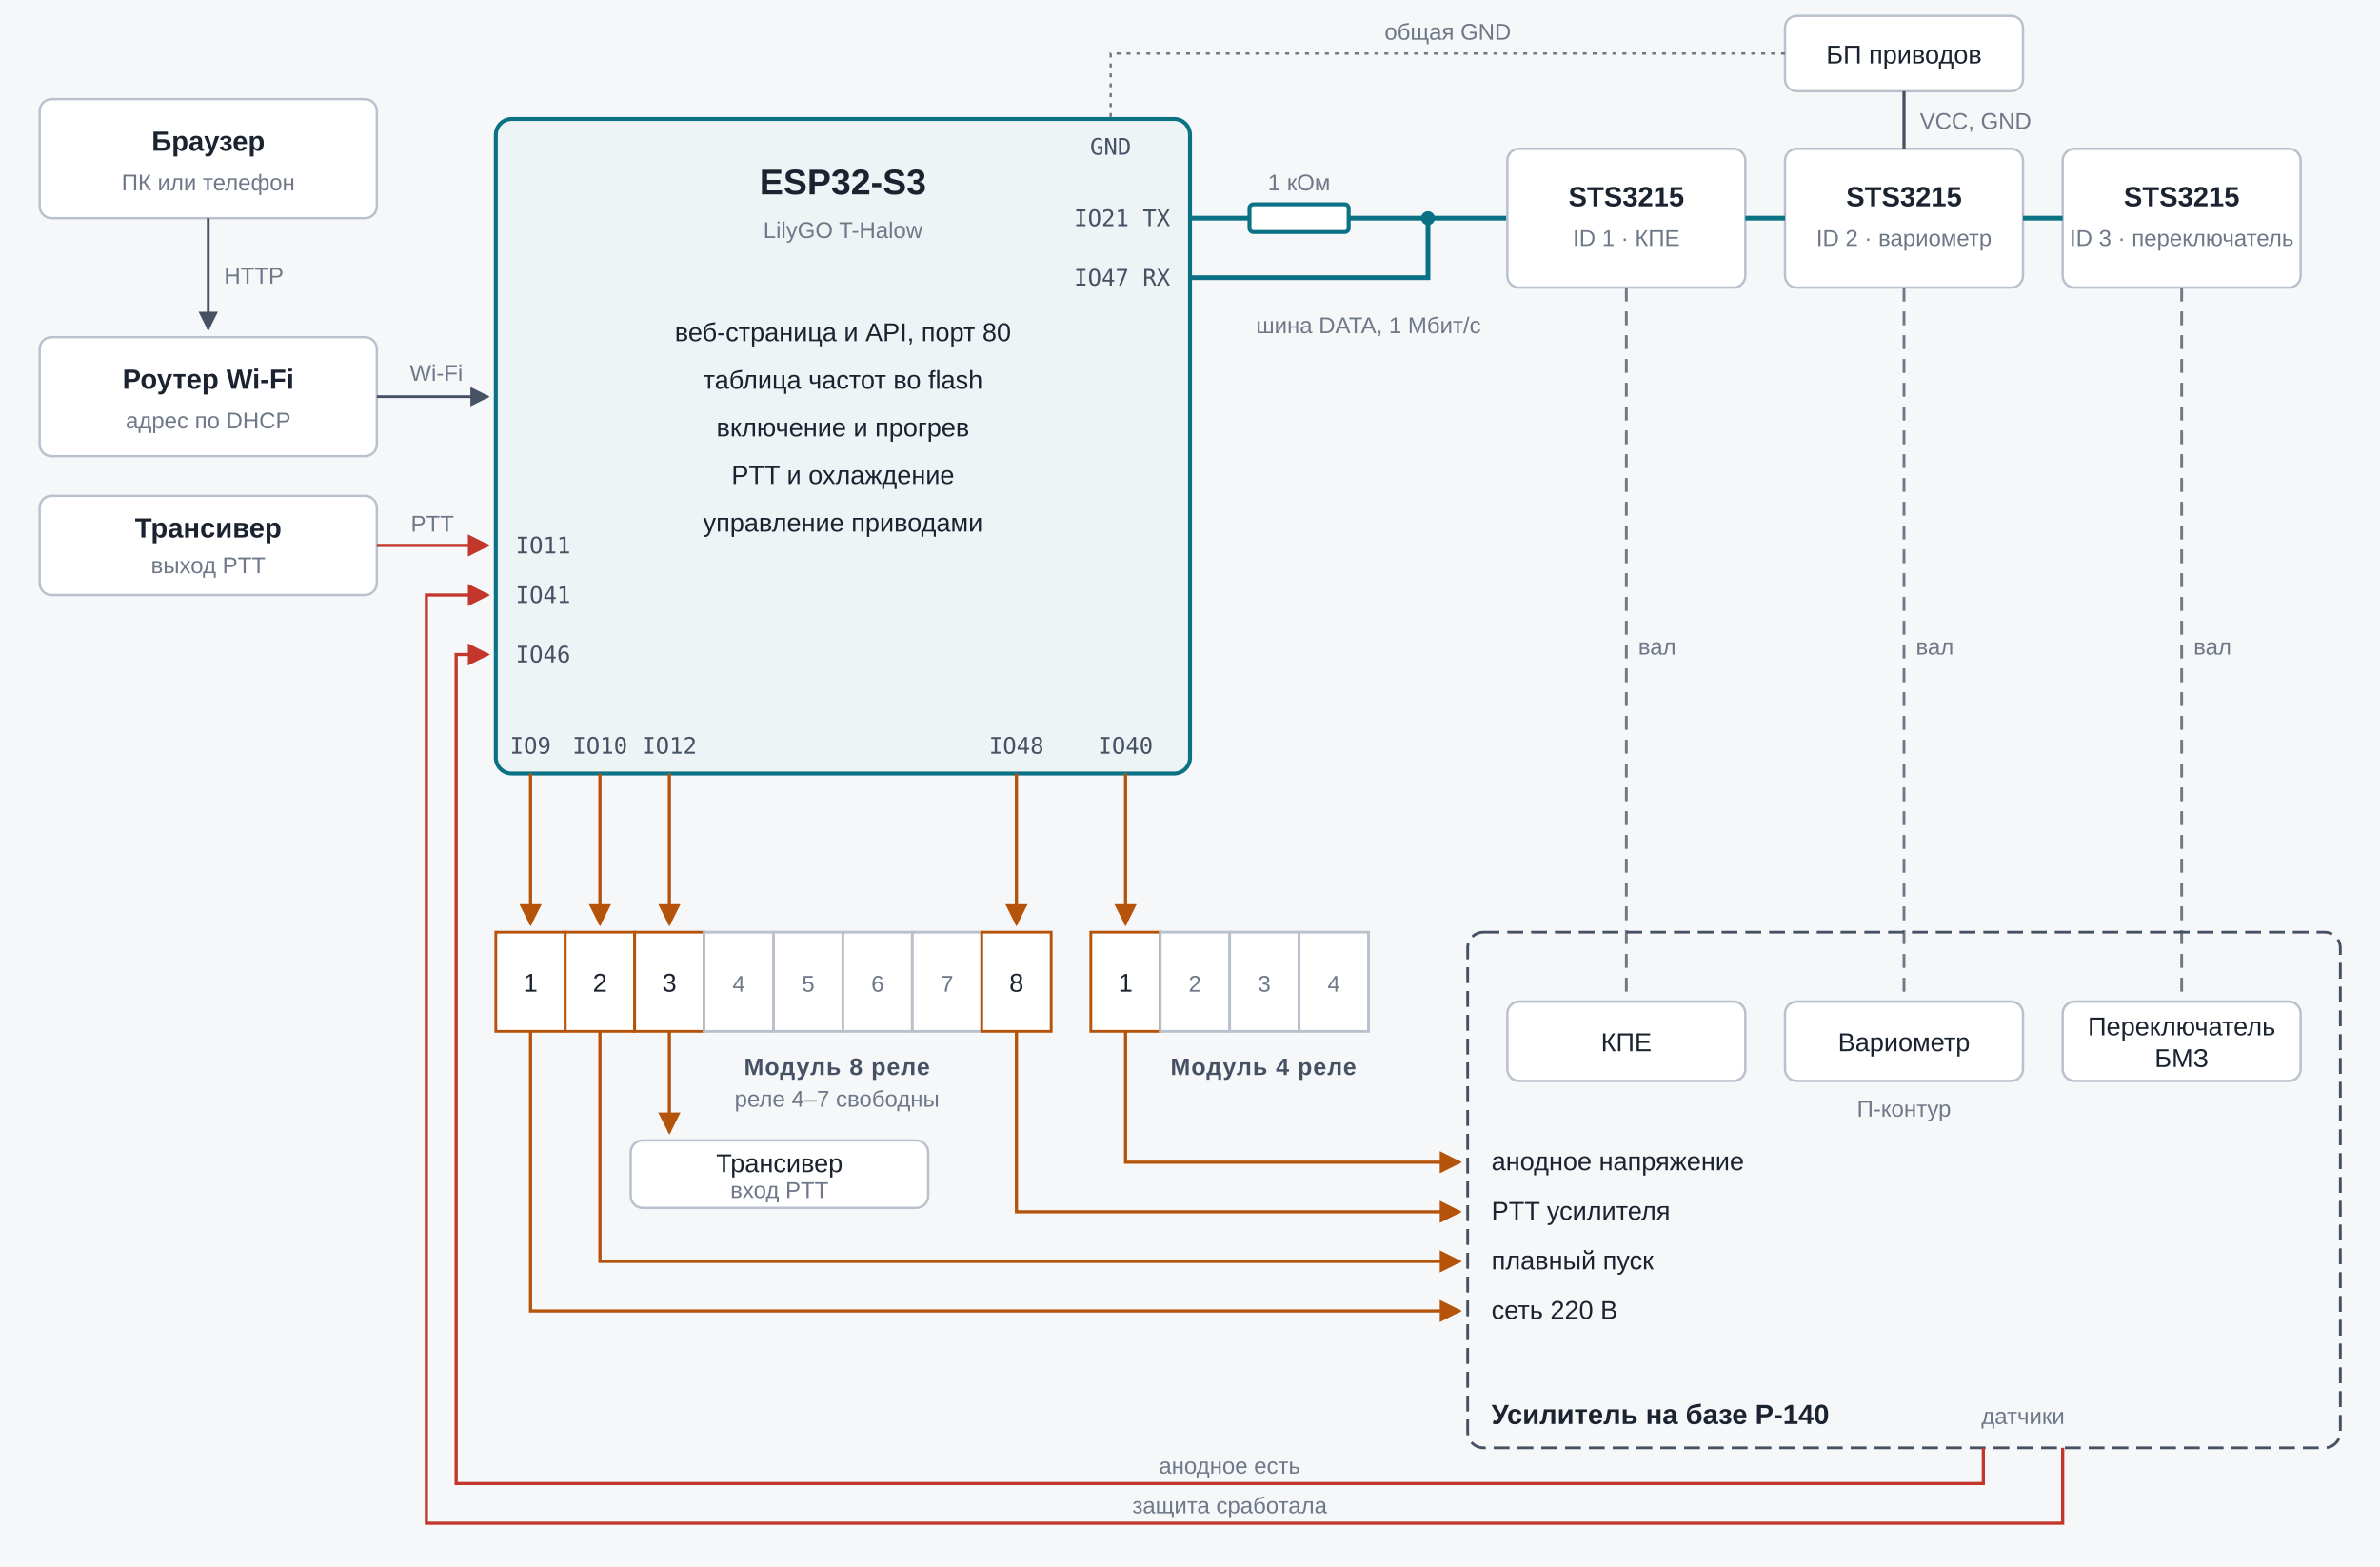
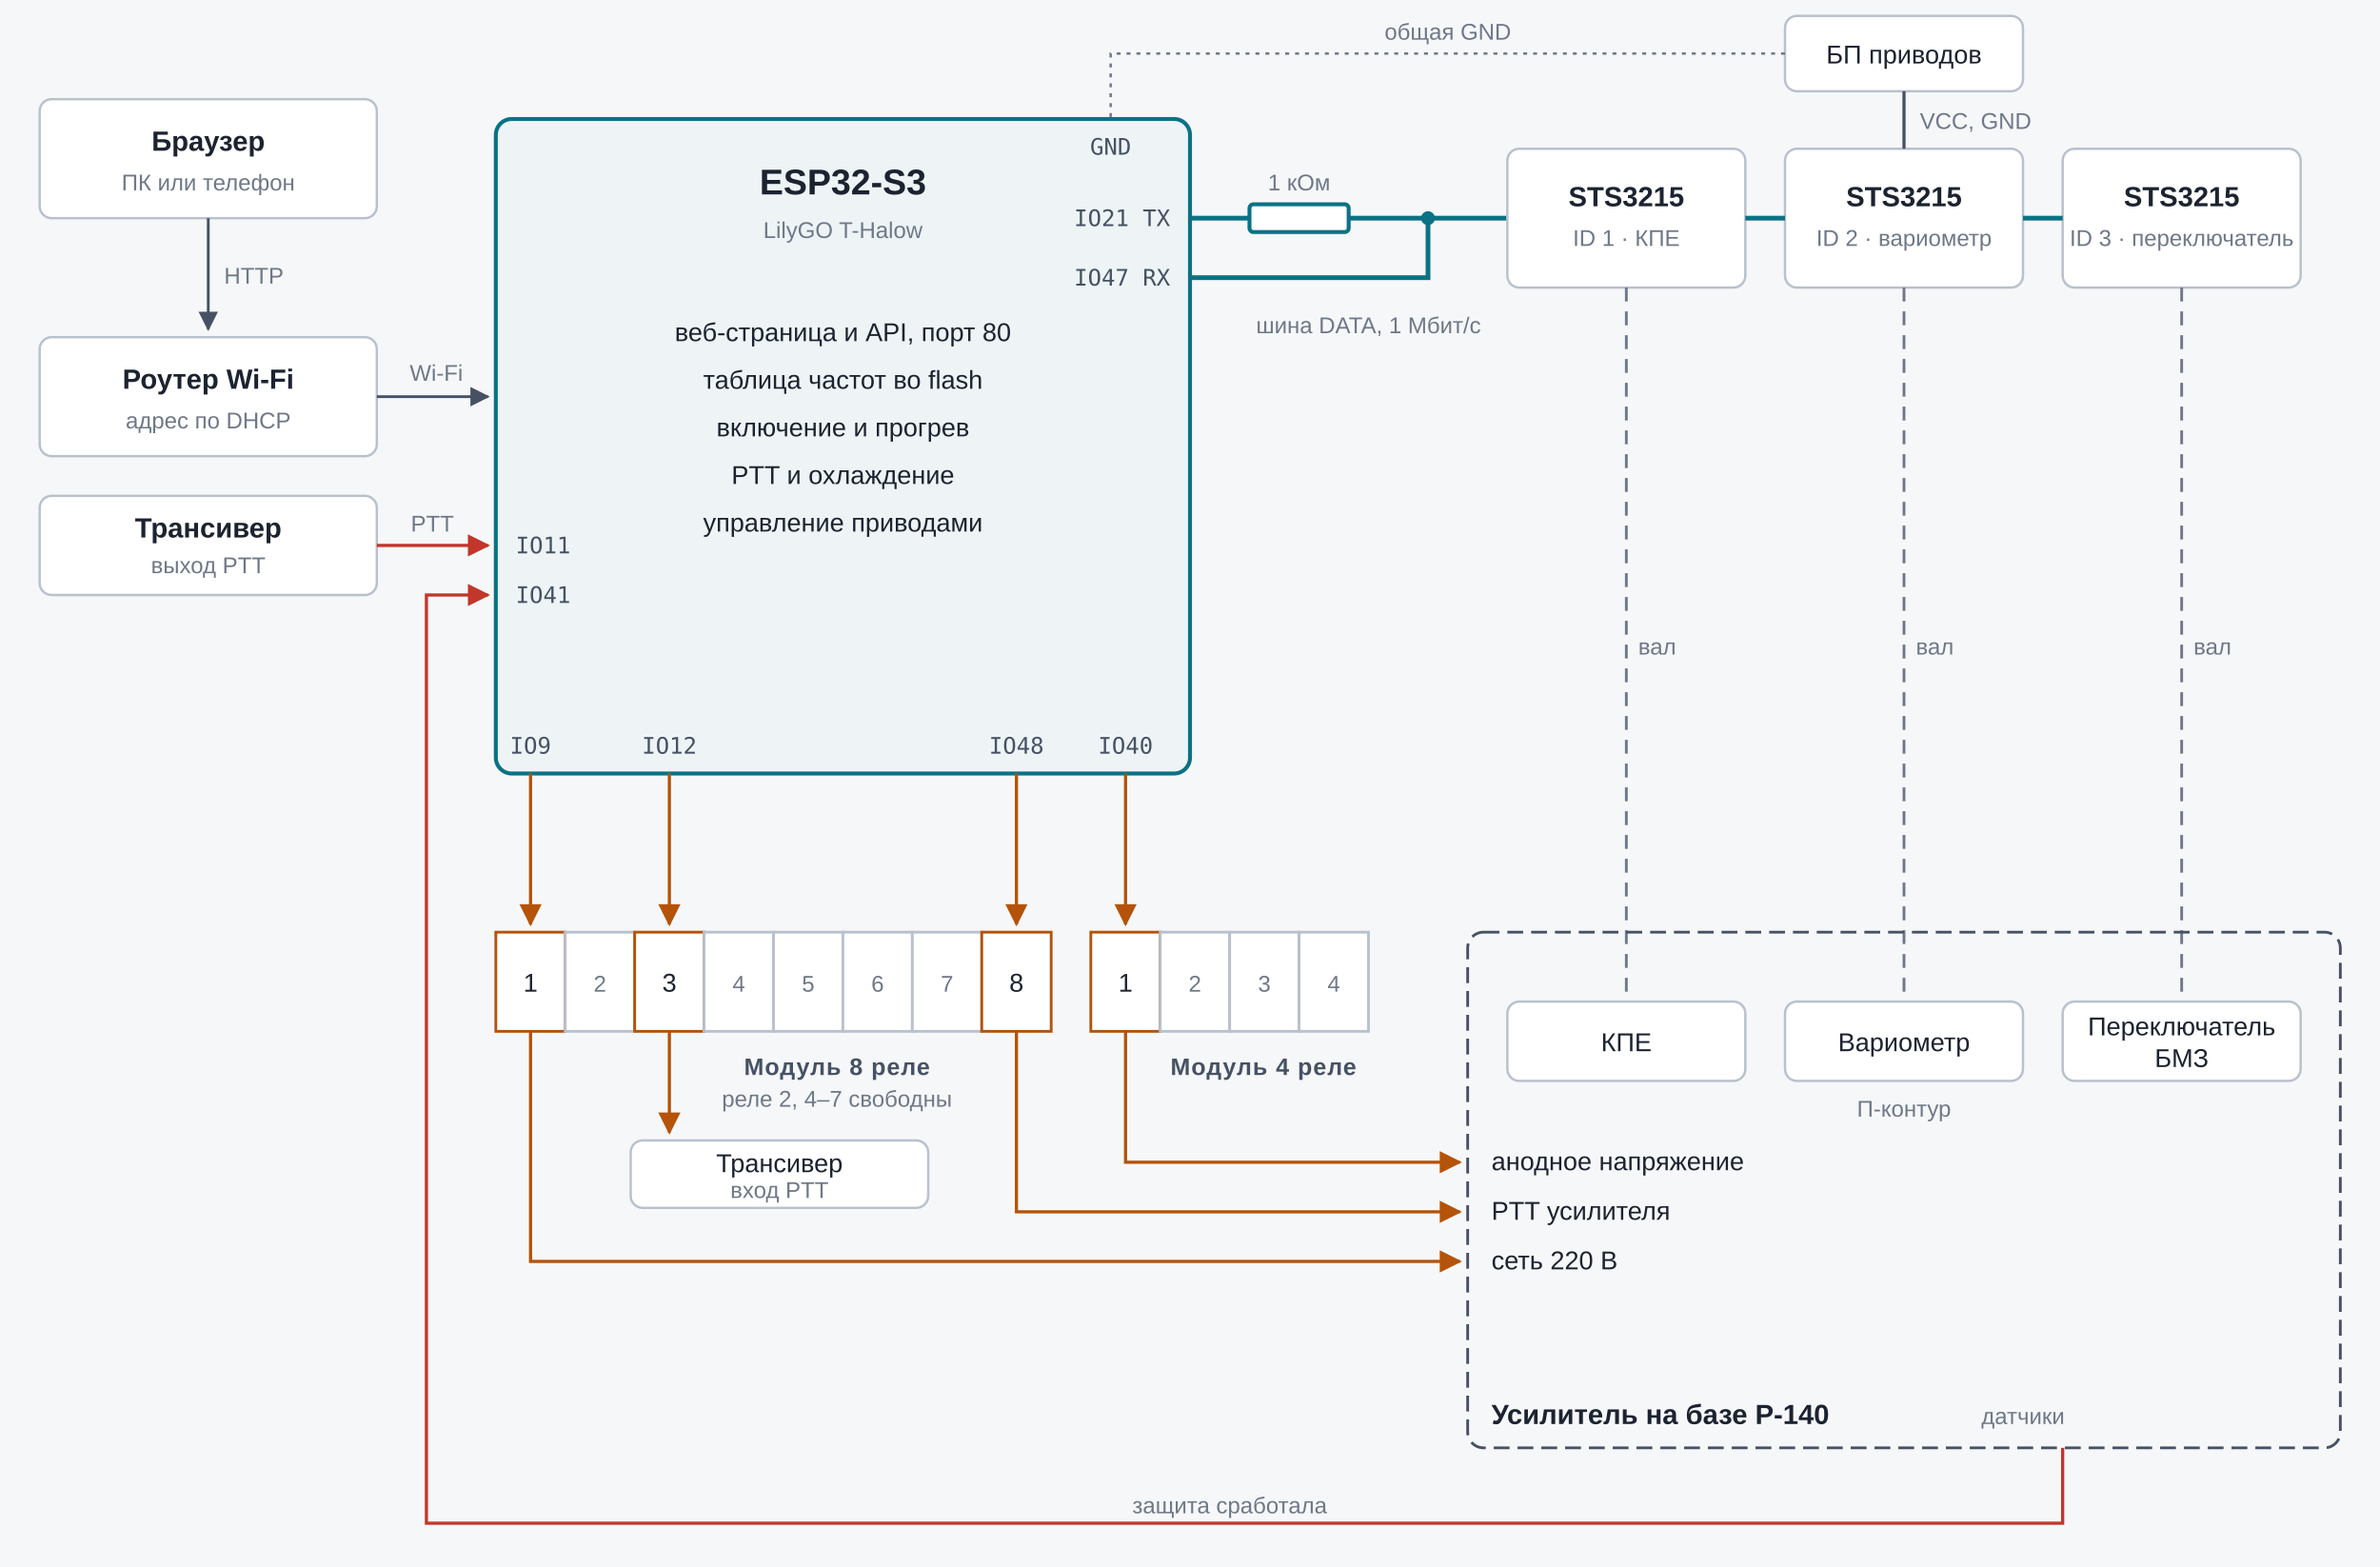
- <svg xmlns="http://www.w3.org/2000/svg" viewBox="0 0 1200 790" role="img" aria-label="Схема контроллера: браузер через роутер Wi-Fi обращается к ESP32; ESP32 по шине DATA управляет тремя сервоприводами STS3215, которые вращают КПЕ, вариометр и переключатель БМЗ; через модули реле включает сеть, плавный пуск, PTT и анодное напряжение усилителя; от трансивера получает PTT, от усилителя — сигналы защиты и наличия анодного." class="scheme">
+ <svg xmlns="http://www.w3.org/2000/svg" viewBox="0 0 1200 790" role="img" aria-label="Схема контроллера: браузер через роутер Wi-Fi обращается к ESP32; ESP32 по шине DATA управляет тремя сервоприводами STS3215, которые вращают КПЕ, вариометр и переключатель БМЗ; через модули реле включает сеть, PTT и анодное напряжение усилителя; от трансивера получает PTT, от усилителя — сигнал защиты." class="scheme">
  <style>
.scheme text { font-family: 'IBM Plex Sans', 'Segoe UI', Arial, sans-serif; }
.scheme .t { font-size: 13px; fill: #1c2330; }
.scheme .ts { font-size: 11.5px; fill: #6e7888; }
.scheme .tb { font-size: 14px; font-weight: 600; fill: #1c2330; }
.scheme .th { font-size: 18px; font-weight: 700; fill: #1c2330; }
.scheme .tl { font-size: 12px; font-weight: 600; letter-spacing: .04em; fill: #465264; }
.scheme .pin { font-family: 'IBM Plex Mono', Consolas, monospace; font-size: 11.5px; fill: #465264; }
.scheme .box { fill: #ffffff; stroke: #b9c1cd; stroke-width: 1.2; }
.scheme .esp { fill: #eef4f6; stroke: #0b7285; stroke-width: 2; }
.scheme .amp { fill: none; stroke: #465264; stroke-width: 1.4; stroke-dasharray: 8 4; }
.scheme .comp { fill: #ffffff; stroke: #0b7285; stroke-width: 2; }
.scheme .cell { fill: #ffffff; stroke: #b45309; stroke-width: 1.4; }
.scheme .cell.free { stroke: #b9c1cd; }
.scheme .bus { fill: none; stroke: #0b7285; stroke-width: 2.4; }
.scheme .pwr { fill: none; stroke: #465264; stroke-width: 1.6; }
.scheme .gnd { fill: none; stroke: #6e7888; stroke-width: 1.2; stroke-dasharray: 2 3; }
.scheme .mech { fill: none; stroke: #6e7888; stroke-width: 1.4; stroke-dasharray: 7 5; }
.scheme .ctl { fill: none; stroke: #b45309; stroke-width: 1.6; }
.scheme .sig { fill: none; stroke: #c2362b; stroke-width: 1.6; }
.scheme .net { fill: none; stroke: #465264; stroke-width: 1.4; }
.scheme .dot { fill: #0b7285; }
.scheme .ah-net { fill: #465264; }
.scheme .ah-ctl { fill: #b45309; }
.scheme .ah-sig { fill: #c2362b; }
.scheme .bg { fill: #f6f7f9; }
</style>
  <defs>
    <marker id="ar-net" viewBox="0 0 10 10" refX="9" refY="5" markerWidth="7" markerHeight="7" orient="auto-start-reverse">
      <path d="M0 0 L10 5 L0 10 z" class="ah-net" />
    </marker>
    <marker id="ar-ctl" viewBox="0 0 10 10" refX="9" refY="5" markerWidth="7" markerHeight="7" orient="auto-start-reverse">
      <path d="M0 0 L10 5 L0 10 z" class="ah-ctl" />
    </marker>
    <marker id="ar-sig" viewBox="0 0 10 10" refX="9" refY="5" markerWidth="7" markerHeight="7" orient="auto-start-reverse">
      <path d="M0 0 L10 5 L0 10 z" class="ah-sig" />
    </marker>
  </defs>
  <rect x="0" y="0" width="1200" height="790" class="bg" />
  <rect x="20" y="50" width="170" height="60" rx="6" class="box" />
  <text x="105" y="76" class="tb" text-anchor="middle">Браузер</text>
  <text x="105" y="96" class="ts" text-anchor="middle">ПК или телефон</text>
  <rect x="20" y="170" width="170" height="60" rx="6" class="box" />
  <text x="105" y="196" class="tb" text-anchor="middle">Роутер Wi-Fi</text>
  <text x="105" y="216" class="ts" text-anchor="middle">адрес по DHCP</text>
  <path d="M105 110 L105 166" class="net" marker-end="url(#ar-net)" />
  <text x="113" y="143" class="ts" text-anchor="start">HTTP</text>
  <path d="M190 200 L246 200" class="net" marker-end="url(#ar-net)" />
  <text x="220" y="192" class="ts" text-anchor="middle">Wi-Fi</text>
  <rect x="20" y="250" width="170" height="50" rx="6" class="box" />
  <text x="105" y="271" class="tb" text-anchor="middle">Трансивер</text>
  <text x="105" y="289" class="ts" text-anchor="middle">выход PTT</text>
  <path d="M190 275 L246 275" class="sig" marker-end="url(#ar-sig)" />
  <text x="218" y="268" class="ts" text-anchor="middle">PTT</text>
  <rect x="250" y="60" width="350" height="330" rx="8" class="esp" />
  <text x="425" y="98" class="th" text-anchor="middle">ESP32-S3</text>
  <text x="425" y="120" class="ts" text-anchor="middle">LilyGO T-Halow</text>
  <text x="425" y="172" class="t" text-anchor="middle">веб-страница и API, порт 80</text>
  <text x="425" y="196" class="t" text-anchor="middle">таблица частот во flash</text>
  <text x="425" y="220" class="t" text-anchor="middle">включение и прогрев</text>
  <text x="425" y="244" class="t" text-anchor="middle">PTT и охлаждение</text>
  <text x="425" y="268" class="t" text-anchor="middle">управление приводами</text>
  <text x="590" y="114" class="pin" text-anchor="end">IO21 TX</text>
  <text x="590" y="144" class="pin" text-anchor="end">IO47 RX</text>
  <text x="560" y="78" class="pin" text-anchor="middle">GND</text>
  <text x="260" y="279" class="pin" text-anchor="start">IO11</text>
  <text x="260" y="304" class="pin" text-anchor="start">IO41</text>
-   <text x="260" y="334" class="pin" text-anchor="start">IO46</text>
  <text x="267.5" y="380" class="pin" text-anchor="middle">IO9</text>
-   <text x="302.5" y="380" class="pin" text-anchor="middle">IO10</text>
  <text x="337.5" y="380" class="pin" text-anchor="middle">IO12</text>
  <text x="512.5" y="380" class="pin" text-anchor="middle">IO48</text>
  <text x="567.5" y="380" class="pin" text-anchor="middle">IO40</text>
  <path d="M600 110 L630 110" class="bus" />
  <rect x="630" y="103" width="50" height="14" rx="2" class="comp" />
  <text x="655" y="96" class="ts" text-anchor="middle">1 кОм</text>
  <path d="M680 110 L760 110" class="bus" />
  <path d="M600 140 L720 140 L720 110" class="bus" />
  <circle cx="720" cy="110" r="3.5" class="dot" />
  <text x="690" y="168" class="ts" text-anchor="middle">шина DATA, 1 Мбит/с</text>
  <rect x="760" y="75" width="120" height="70" rx="6" class="box" />
  <text x="820" y="104" class="tb" text-anchor="middle">STS3215</text>
  <text x="820" y="124" class="ts" text-anchor="middle">ID 1 · КПЕ</text>
  <rect x="900" y="75" width="120" height="70" rx="6" class="box" />
  <text x="960" y="104" class="tb" text-anchor="middle">STS3215</text>
  <text x="960" y="124" class="ts" text-anchor="middle">ID 2 · вариометр</text>
  <rect x="1040" y="75" width="120" height="70" rx="6" class="box" />
  <text x="1100" y="104" class="tb" text-anchor="middle">STS3215</text>
  <text x="1100" y="124" class="ts" text-anchor="middle">ID 3 · переключатель</text>
  <path d="M880 110 L900 110" class="bus" />
  <path d="M1020 110 L1040 110" class="bus" />
  <rect x="900" y="8" width="120" height="38" rx="6" class="box" />
  <text x="960" y="32" class="t" text-anchor="middle">БП приводов</text>
  <path d="M960 46 L960 75" class="pwr" />
  <text x="968" y="65" class="ts" text-anchor="start">VCC, GND</text>
  <path d="M900 27 L560 27 L560 60" class="gnd" />
  <text x="730" y="20" class="ts" text-anchor="middle">общая GND</text>
  <path d="M820 145 L820 505" class="mech" />
  <text x="826" y="330" class="ts" text-anchor="start">вал</text>
  <path d="M960 145 L960 505" class="mech" />
  <text x="966" y="330" class="ts" text-anchor="start">вал</text>
  <path d="M1100 145 L1100 505" class="mech" />
  <text x="1106" y="330" class="ts" text-anchor="start">вал</text>
  <text x="422" y="542" class="tl" text-anchor="middle">Модуль 8 реле</text>
  <rect x="250" y="470" width="35" height="50" rx="0" class="cell" />
  <text x="267.5" y="500" class="t" text-anchor="middle">1</text>
-   <rect x="285" y="470" width="35" height="50" rx="0" class="cell" />
-   <text x="302.5" y="500" class="t" text-anchor="middle">2</text>
+   <rect x="285" y="470" width="35" height="50" rx="0" class="cell free" />
+   <text x="302.5" y="500" class="ts" text-anchor="middle">2</text>
  <rect x="320" y="470" width="35" height="50" rx="0" class="cell" />
  <text x="337.5" y="500" class="t" text-anchor="middle">3</text>
  <rect x="355" y="470" width="35" height="50" rx="0" class="cell free" />
  <text x="372.5" y="500" class="ts" text-anchor="middle">4</text>
  <rect x="390" y="470" width="35" height="50" rx="0" class="cell free" />
  <text x="407.5" y="500" class="ts" text-anchor="middle">5</text>
  <rect x="425" y="470" width="35" height="50" rx="0" class="cell free" />
  <text x="442.5" y="500" class="ts" text-anchor="middle">6</text>
  <rect x="460" y="470" width="35" height="50" rx="0" class="cell free" />
  <text x="477.5" y="500" class="ts" text-anchor="middle">7</text>
  <rect x="495" y="470" width="35" height="50" rx="0" class="cell" />
  <text x="512.5" y="500" class="t" text-anchor="middle">8</text>
  <text x="637" y="542" class="tl" text-anchor="middle">Модуль 4 реле</text>
  <rect x="550" y="470" width="35" height="50" rx="0" class="cell" />
  <text x="567.5" y="500" class="t" text-anchor="middle">1</text>
  <rect x="585" y="470" width="35" height="50" rx="0" class="cell free" />
  <text x="602.5" y="500" class="ts" text-anchor="middle">2</text>
  <rect x="620" y="470" width="35" height="50" rx="0" class="cell free" />
  <text x="637.5" y="500" class="ts" text-anchor="middle">3</text>
  <rect x="655" y="470" width="35" height="50" rx="0" class="cell free" />
  <text x="672.5" y="500" class="ts" text-anchor="middle">4</text>
-   <text x="422" y="558" class="ts" text-anchor="middle">реле 4–7 свободны</text>
+   <text x="422" y="558" class="ts" text-anchor="middle">реле 2, 4–7 свободны</text>
  <path d="M267.5 390 L267.5 466" class="ctl" marker-end="url(#ar-ctl)" />
-   <path d="M302.5 390 L302.5 466" class="ctl" marker-end="url(#ar-ctl)" />
  <path d="M337.5 390 L337.5 466" class="ctl" marker-end="url(#ar-ctl)" />
  <path d="M512.5 390 L512.5 466" class="ctl" marker-end="url(#ar-ctl)" />
  <path d="M567.5 390 L567.5 466" class="ctl" marker-end="url(#ar-ctl)" />
  <path d="M337.5 520 L337.5 571" class="ctl" marker-end="url(#ar-ctl)" />
  <rect x="318" y="575" width="150" height="34" rx="6" class="box" />
  <text x="393" y="591" class="t" text-anchor="middle">Трансивер</text>
  <text x="393" y="604" class="ts" text-anchor="middle">вход PTT</text>
  <rect x="740" y="470" width="440" height="260" rx="8" class="amp" />
  <text x="752" y="718" class="tb" text-anchor="start">Усилитель на базе Р-140</text>
  <rect x="760" y="505" width="120" height="40" rx="6" class="box" />
  <text x="820" y="530" class="t" text-anchor="middle">КПЕ</text>
  <rect x="900" y="505" width="120" height="40" rx="6" class="box" />
  <text x="960" y="530" class="t" text-anchor="middle">Вариометр</text>
  <rect x="1040" y="505" width="120" height="40" rx="6" class="box" />
  <text x="1100" y="522" class="t" text-anchor="middle">Переключатель</text>
  <text x="1100" y="538" class="t" text-anchor="middle">БМЗ</text>
  <text x="960" y="563" class="ts" text-anchor="middle">П-контур</text>
  <path d="M567.5 520 L567.5 586 L736 586" class="ctl" marker-end="url(#ar-ctl)" />
  <text x="752" y="590" class="t" text-anchor="start">анодное напряжение</text>
  <path d="M512.5 520 L512.5 611 L736 611" class="ctl" marker-end="url(#ar-ctl)" />
  <text x="752" y="615" class="t" text-anchor="start">PTT усилителя</text>
-   <path d="M302.5 520 L302.5 636 L736 636" class="ctl" marker-end="url(#ar-ctl)" />
-   <text x="752" y="640" class="t" text-anchor="start">плавный пуск</text>
-   <path d="M267.5 520 L267.5 661 L736 661" class="ctl" marker-end="url(#ar-ctl)" />
-   <text x="752" y="665" class="t" text-anchor="start">сеть 220 В</text>
-   <path d="M1000 730 L1000 748 L230 748 L230 330 L246 330" class="sig" marker-end="url(#ar-sig)" />
+   <path d="M267.5 520 L267.5 636 L736 636" class="ctl" marker-end="url(#ar-ctl)" />
+   <text x="752" y="640" class="t" text-anchor="start">сеть 220 В</text>
  <path d="M1040 730 L1040 768 L215 768 L215 300 L246 300" class="sig" marker-end="url(#ar-sig)" />
-   <text x="620" y="743" class="ts" text-anchor="middle">анодное есть</text>
  <text x="620" y="763" class="ts" text-anchor="middle">защита сработала</text>
  <text x="1020" y="718" class="ts" text-anchor="middle">датчики</text>
</svg>
